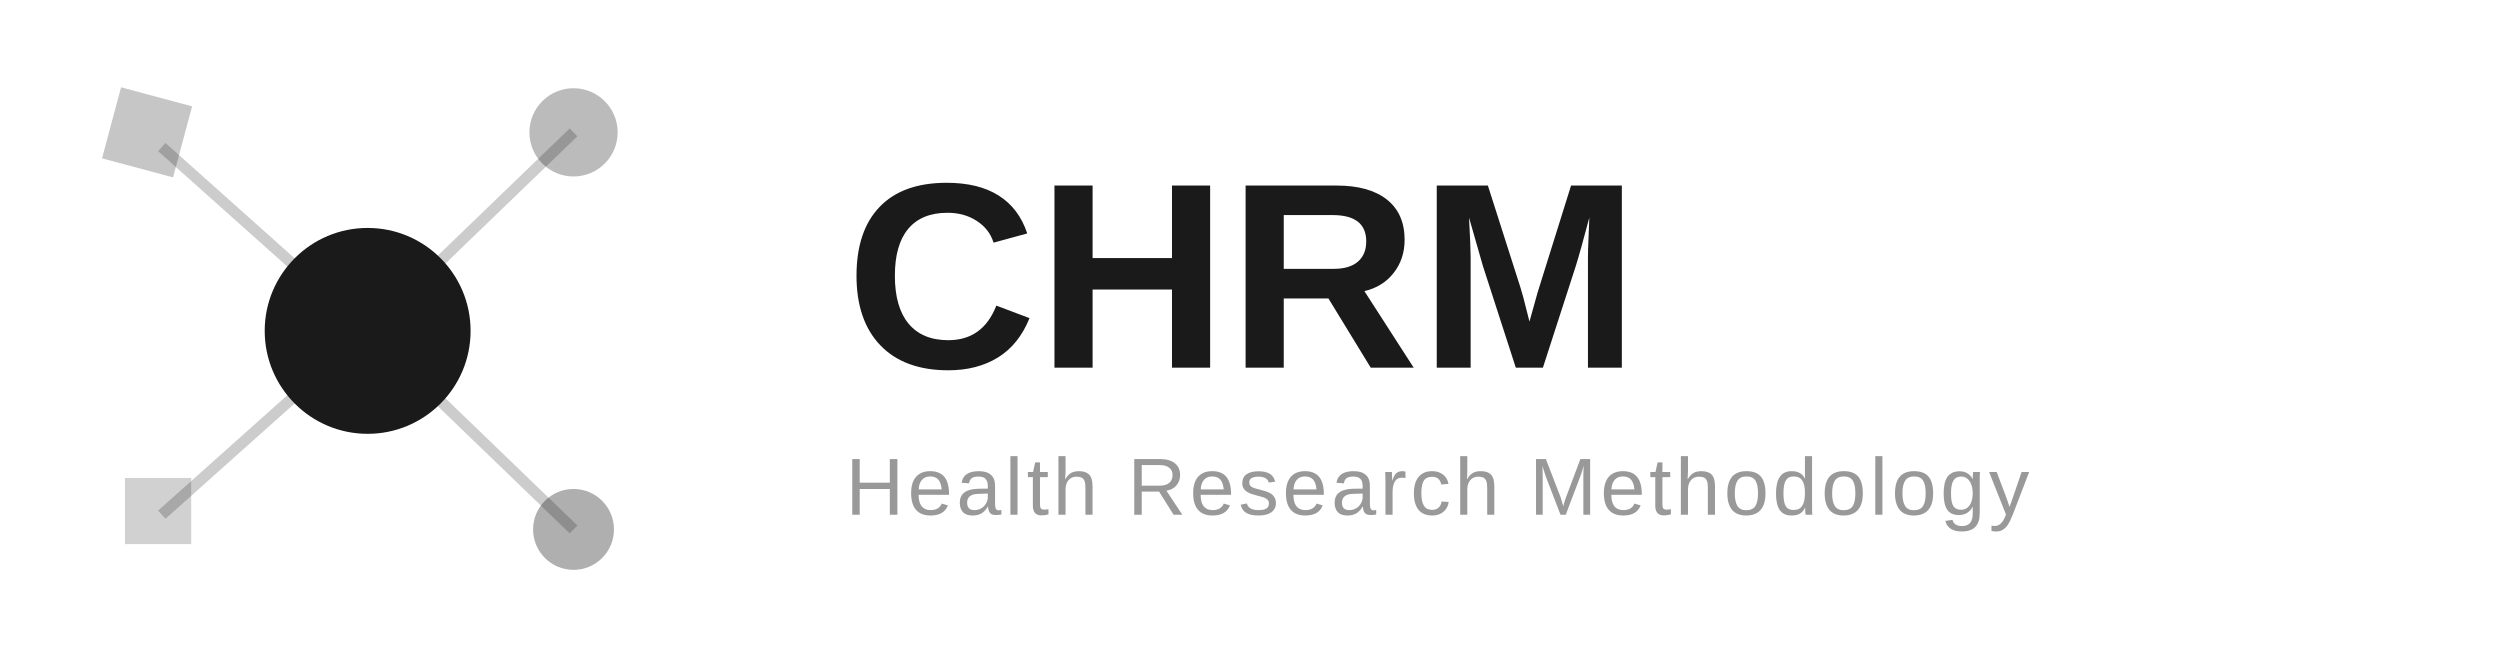
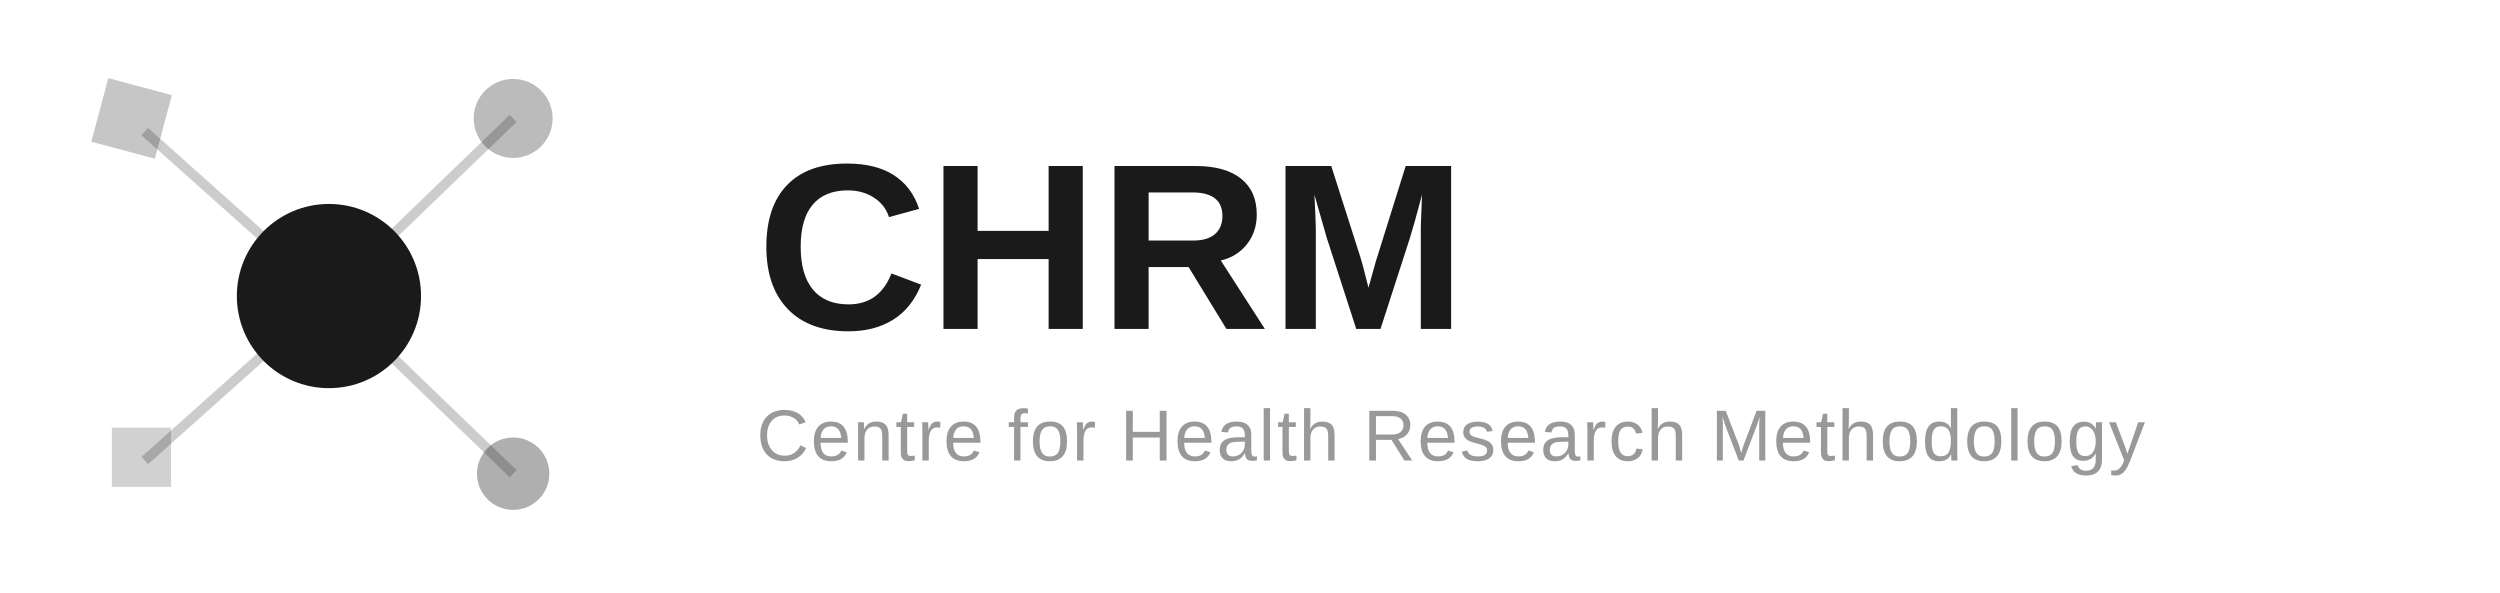
- <svg xmlns="http://www.w3.org/2000/svg" width="340" height="90" viewBox="0 0 340 90">
+ <svg xmlns="http://www.w3.org/2000/svg" width="380" height="90" viewBox="0 0 380 90">
  <line x1="50" y1="45" x2="22" y2="20" stroke="#cccccc" stroke-width="1.5" />
  <line x1="50" y1="45" x2="78" y2="18" stroke="#cccccc" stroke-width="1.5" />
  <line x1="50" y1="45" x2="22" y2="70" stroke="#cccccc" stroke-width="1.5" />
  <line x1="50" y1="45" x2="78" y2="72" stroke="#cccccc" stroke-width="1.5" />
  <rect x="15" y="13" width="10" height="10" fill="#1a1a1a" opacity="0.25" transform="rotate(15 20 18)" />
  <circle cx="78" cy="18" r="6" fill="#1a1a1a" opacity="0.3" />
  <rect x="17" y="65" width="9" height="9" fill="#1a1a1a" opacity="0.2" />
  <circle cx="78" cy="72" r="5.5" fill="#1a1a1a" opacity="0.35" />
  <circle cx="50" cy="45" r="14" fill="#1a1a1a" />
  <text x="115" y="50" font-family="Helvetica Neue, Arial, sans-serif" font-size="36" font-weight="700" fill="#1a1a1a" letter-spacing="0">CHRM</text>
-   <text x="115" y="70" font-family="Helvetica Neue, Arial, sans-serif" font-size="11" font-weight="400" fill="#999999" letter-spacing="0.5">Health Research Methodology</text>
+   <text x="115" y="70" font-family="Helvetica Neue, Arial, sans-serif" font-size="11" font-weight="400" fill="#999999" letter-spacing="0.3">Centre for Health Research Methodology</text>
</svg>
